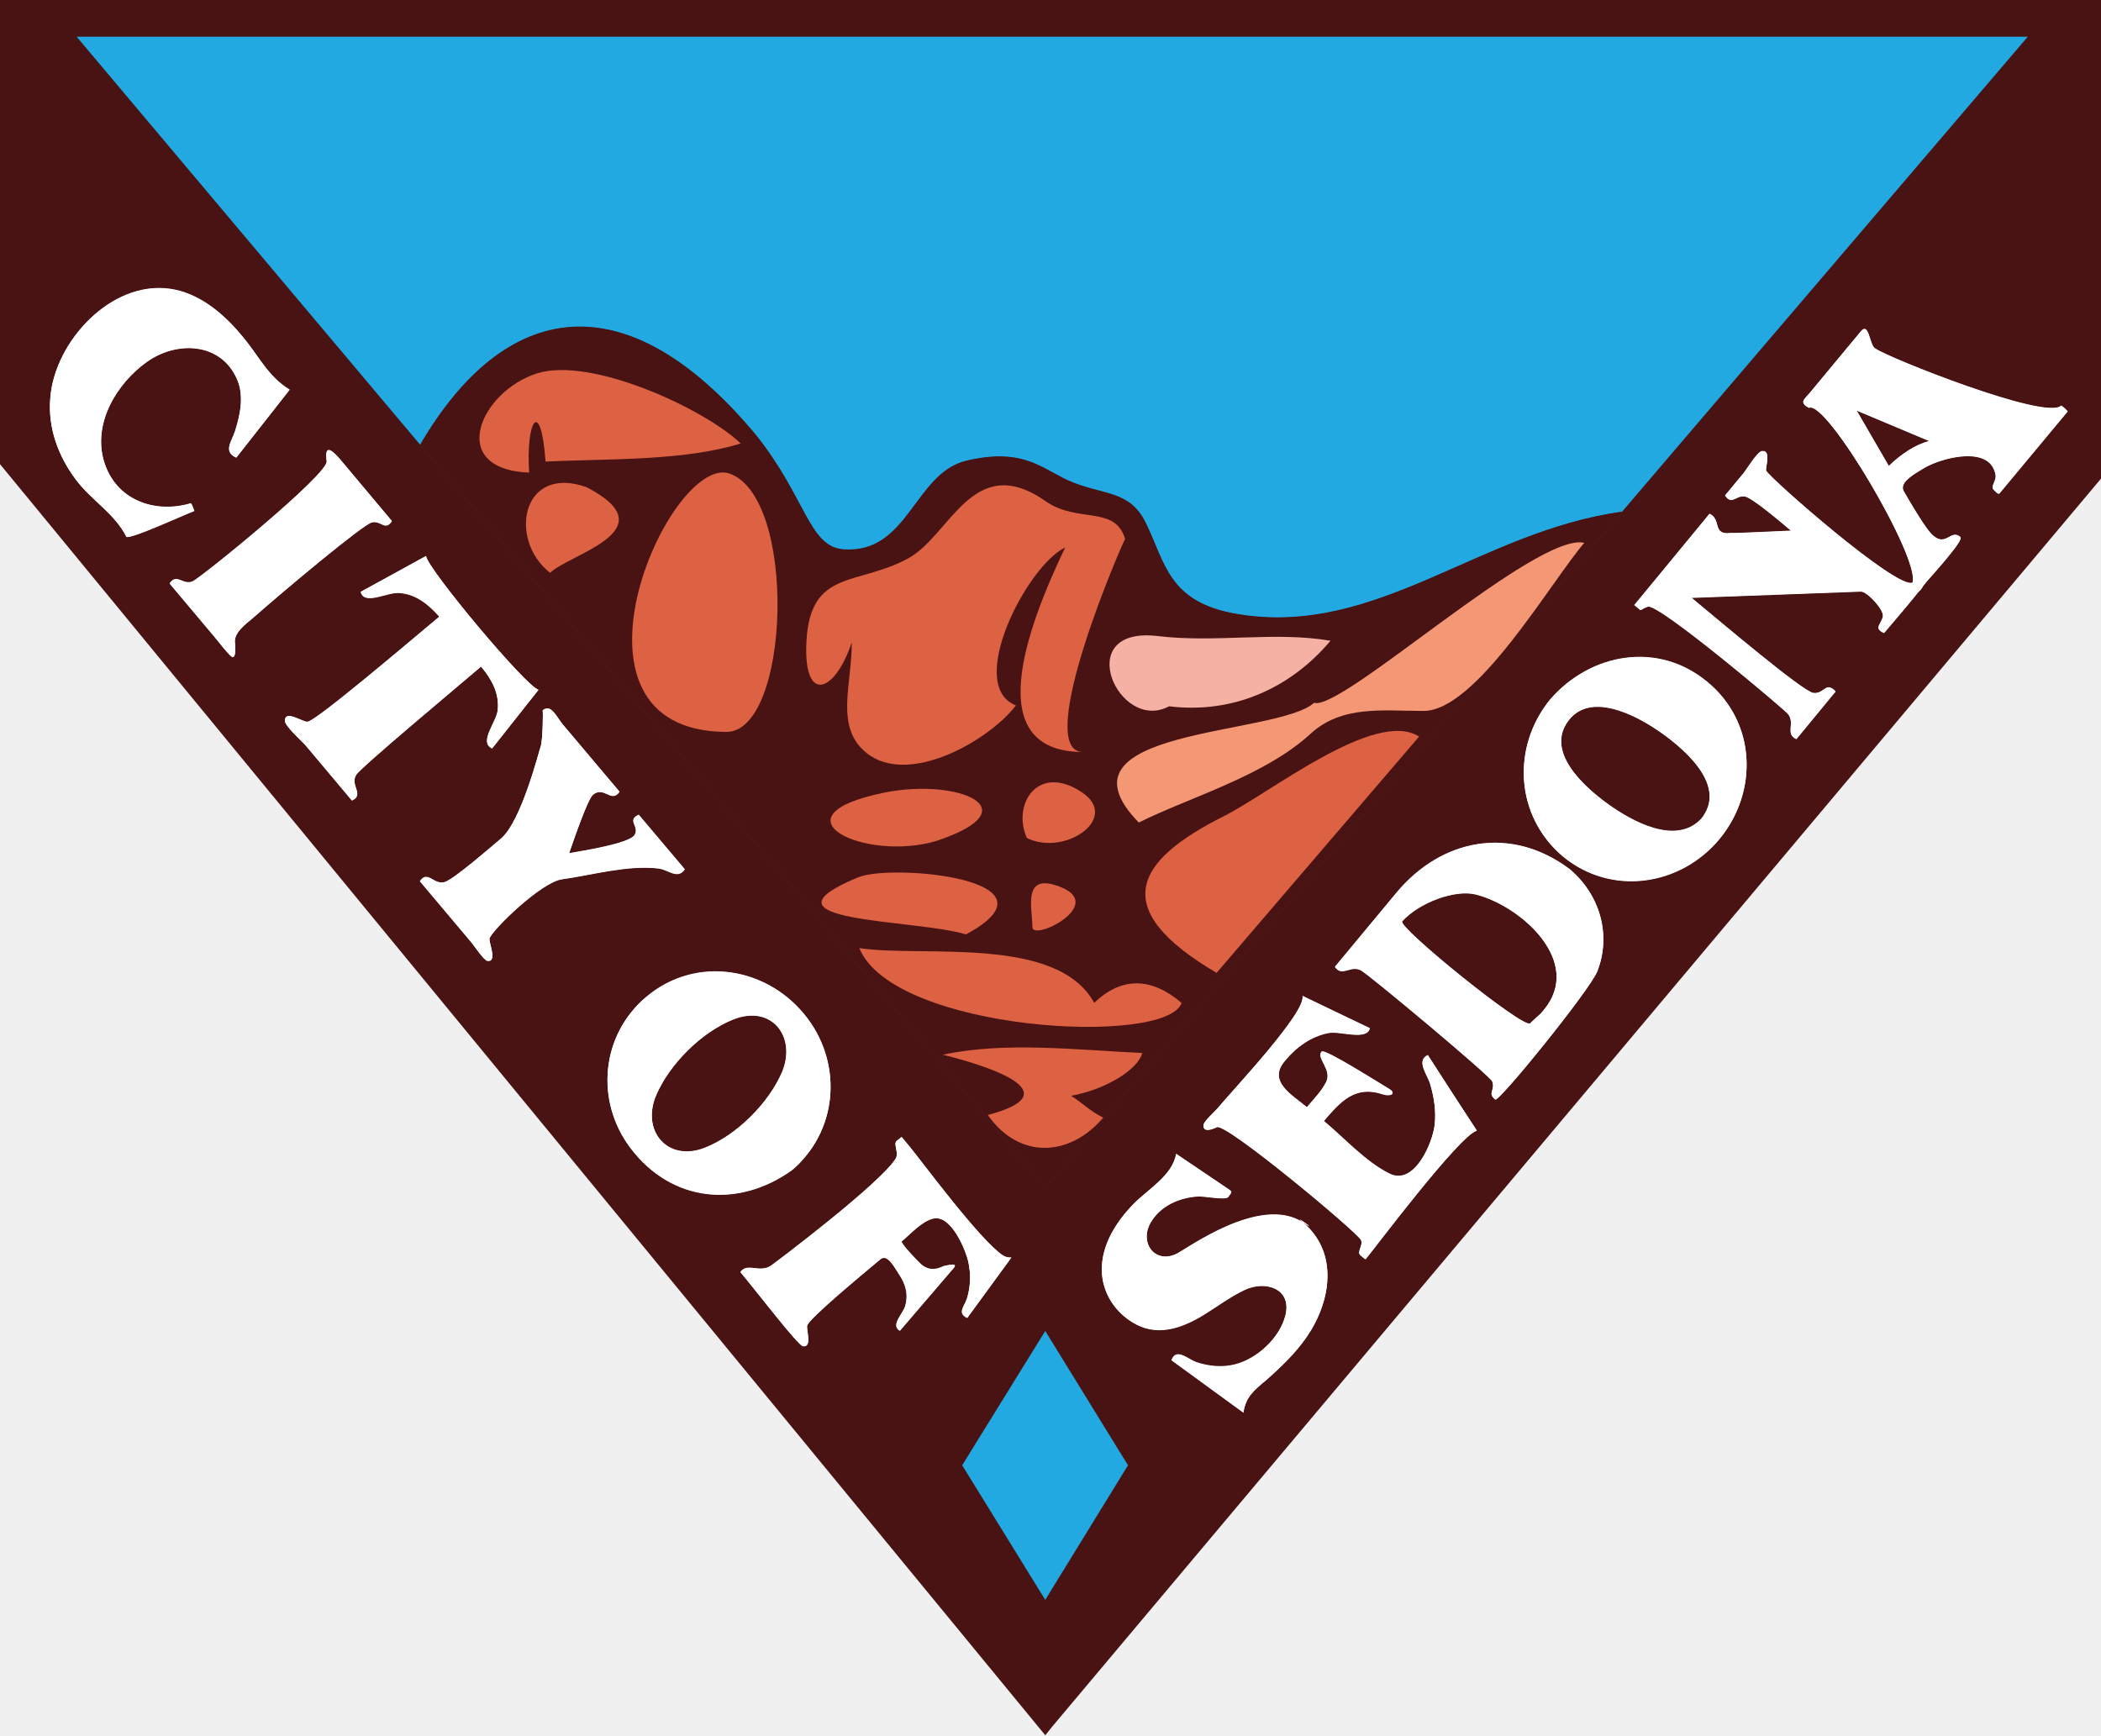
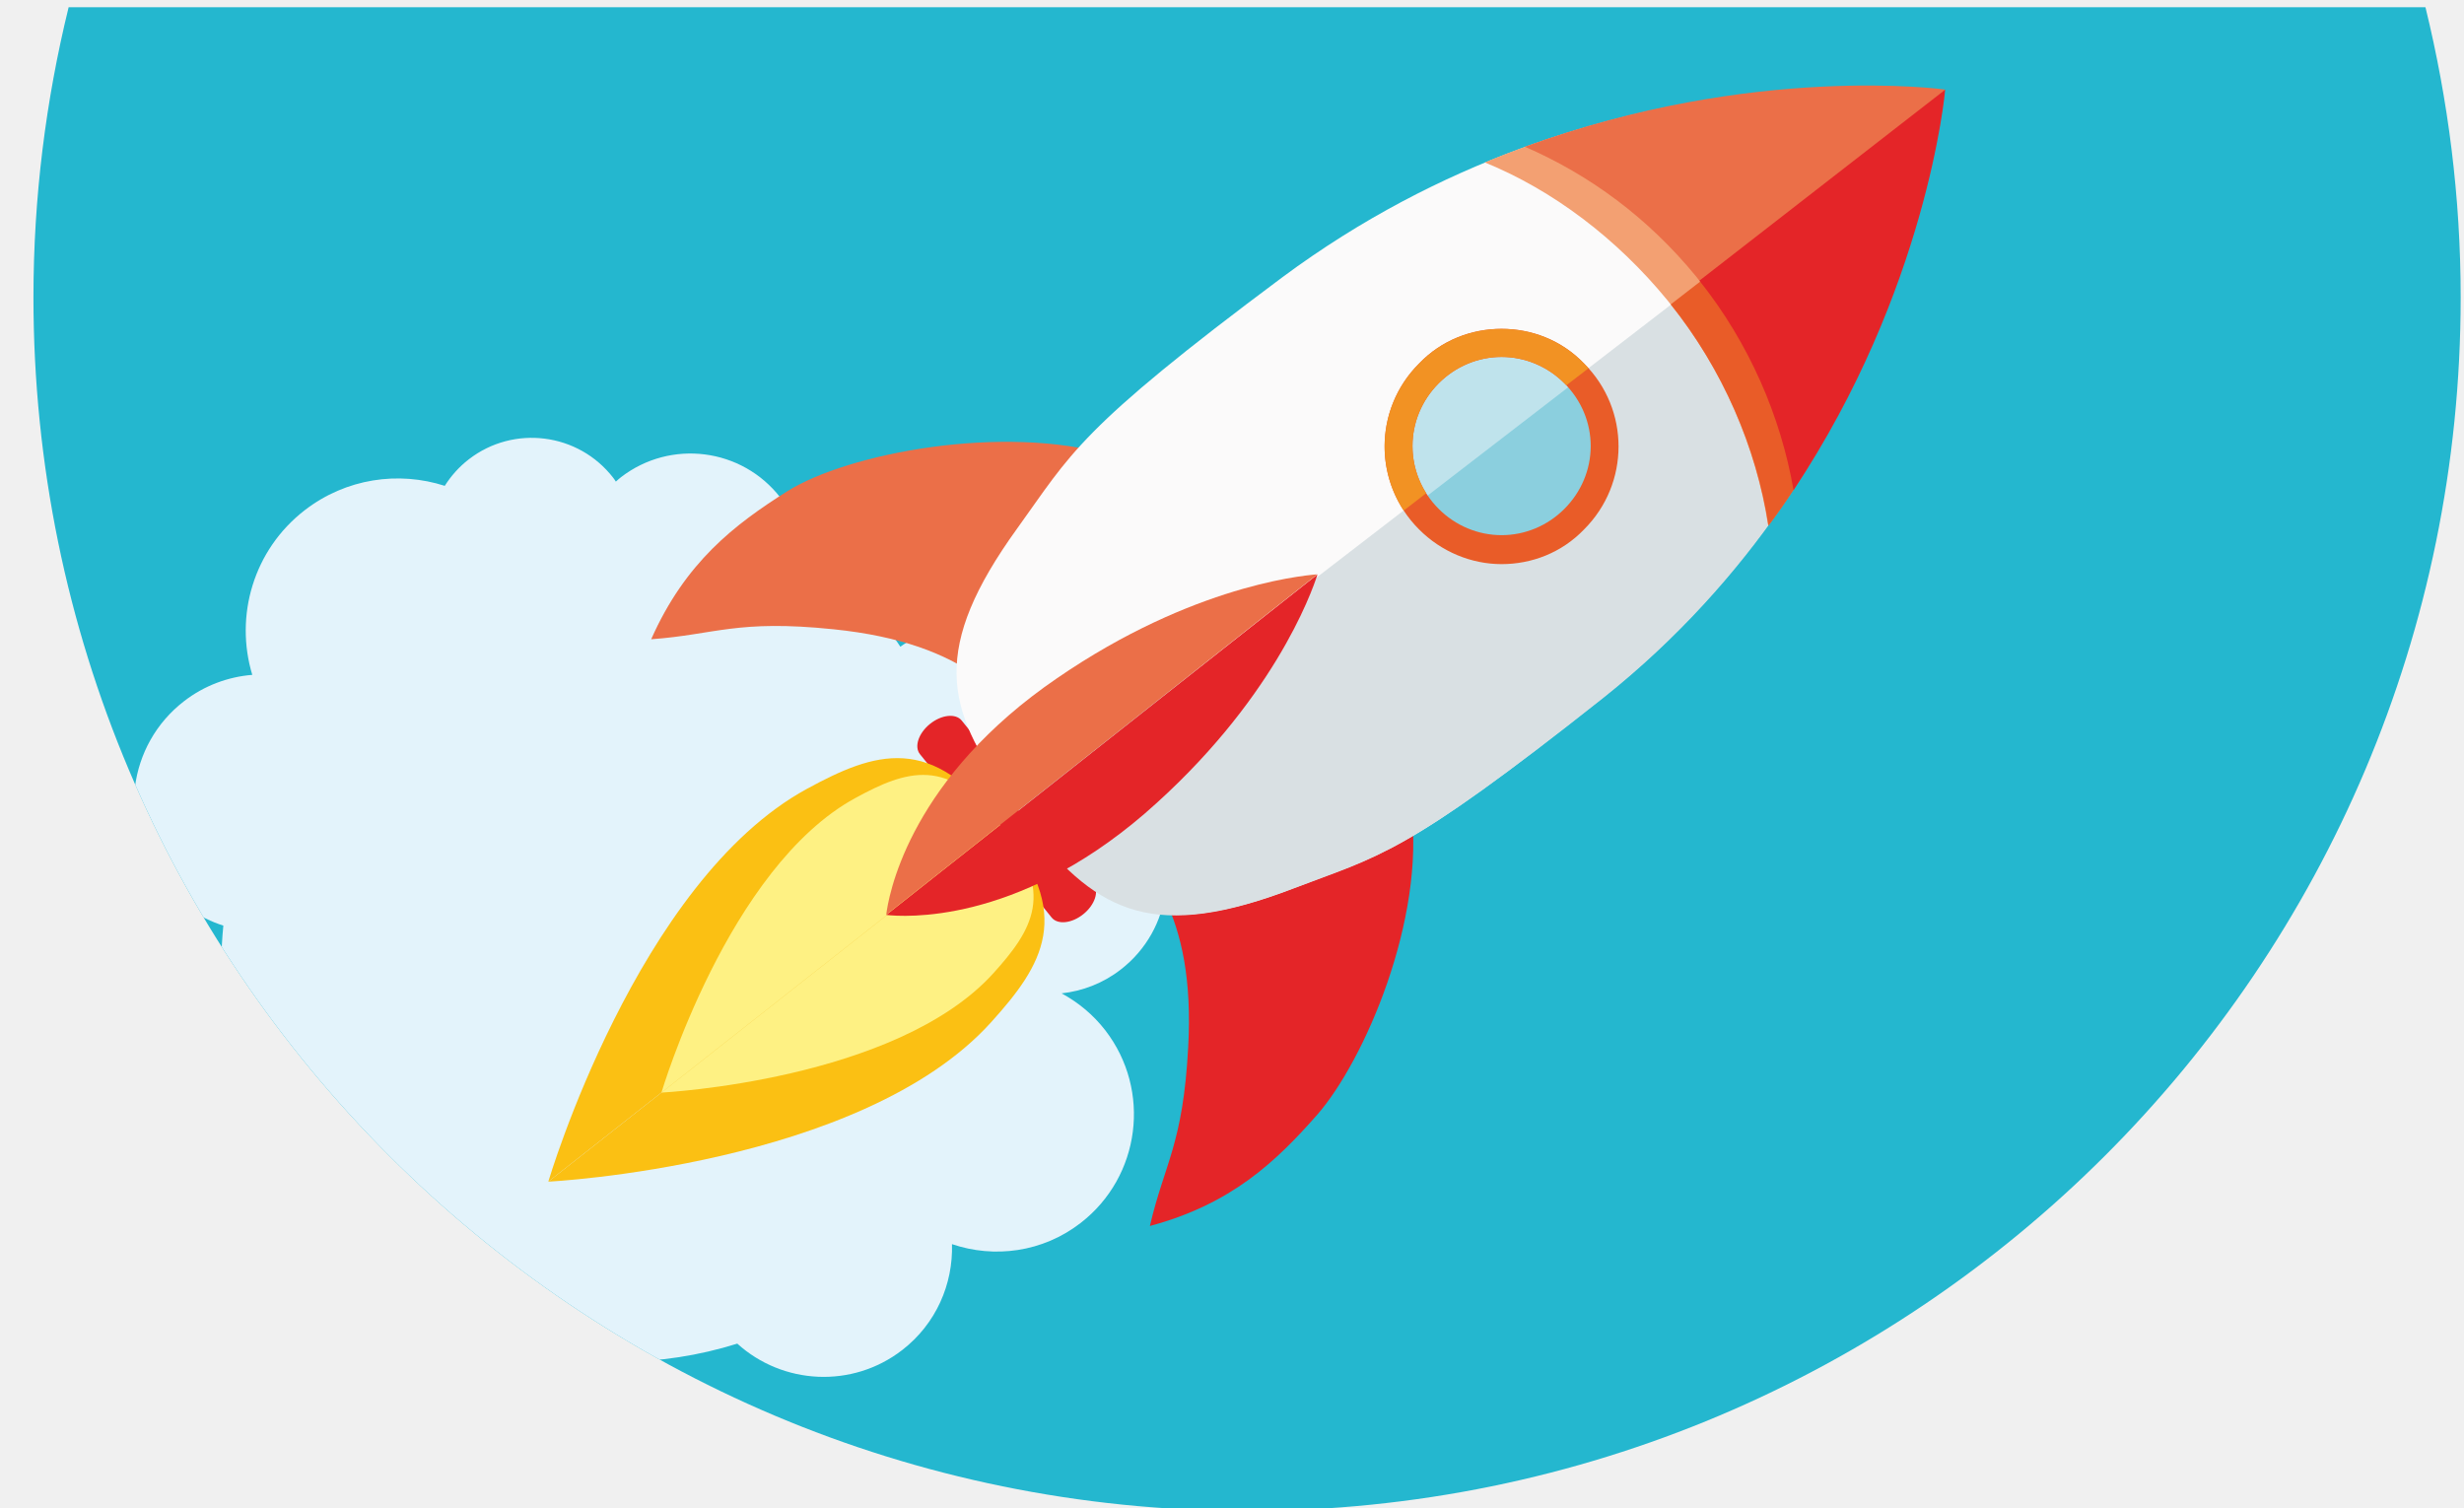
- <svg xmlns="http://www.w3.org/2000/svg" version="1.0" id="Layer_1" x="0px" y="0px" width="101.668px" height="83.984px" viewBox="42.185 0 101.668 83.984" enable-background="new 42.185 0 101.668 83.984" xml:space="preserve">
-   <g id="Layer_2">
+ <svg xmlns="http://www.w3.org/2000/svg" xmlns:xlink="http://www.w3.org/1999/xlink" version="1.1" id="Layer_1" x="0px" y="0px" width="134px" height="82px" viewBox="0 0 134 82" enable-background="new 0 0 134 82" xml:space="preserve">
+   <g>
+     <path fill="#24B7CF" d="M3.732,0.395C2.493,5.453,1.819,10.731,1.819,16.168c0,36.452,29.55,66.001,65.997,66.001   c36.457,0,66.003-29.55,66.003-66.001c0-5.437-0.676-10.714-1.915-15.774H3.732z" />
    <g>
-       <g id="Layer_2_1_">
+       <g>
        <g>
          <g>
-             <polygon fill="#23A9E1" points="42.185,0 92.766,59.054 143.853,0      " />
-           </g>
-           <path fill="#491213" d="M93.104,0H42.185v22.463l50.582,61.521l0.338-0.424l50.748-60.394V0H93.104z M93.104,57.05l-0.338,0.41 L45.893,1.776h47.211h47.207L93.104,57.05z" />
-           <path fill="#491213" d="M92.766,57.46l0.338-0.41l27.576-32.287c-6.912,0.949-11.863,6.076-18.604,4.955 c-3.396-0.563-3.498-2.514-4.469-4.455c-0.746-1.493-1.938-1.303-3.486-1.91c-1.443-0.564-2.277-1.738-5.162-1.061 c-2.528,0.592-2.809,4.518-5.953,4.293c-1.688-0.121-1.811-2.498-4.244-5.539c-6.301-7.571-12.157-6.523-16.245,0.475 L92.766,57.46z" />
-           <g>
-             <g>
-               <path fill="#FFFFFF" d="M65.464,32.248c0.513,0.618,0.892,1.284,0.806,2.116c-0.06,0.579-0.937,1.55-0.271,1.847 c0.748-0.944,1.496-1.89,2.242-2.834c-0.602-0.151-5.365-5.849-5.441-6.473c-1.053,0.578-2.106,1.156-3.159,1.734 c0.164,0.66,1.295,0.005,1.854,0.046c0.828,0.06,1.424,0.56,1.953,1.151c-1.729,1.449-5.932,5.018-6.375,5.09 c-0.227,0.037-1.089-0.601-1.102-0.055c-0.007,0.262,0.853,1.014,1.015,1.209c0.743,0.885,1.485,1.771,2.229,2.652 c0.619-0.281-0.108-0.73,0.205-1.242C59.655,37.115,64.324,33.224,65.464,32.248L65.464,32.248z" />
-             </g>
-             <g>
-               <path fill="#FFFFFF" d="M60.192,25.269c0.442-0.095,0.623,0.434,0.957-0.056c-0.814-0.974-1.633-1.945-2.447-2.918 c-0.372-0.441-0.841-0.916-0.707,0.019c0.089,0.63-6.113,5.664-6.493,5.819c-0.479,0.197-0.758-0.416-1.108,0.098 c0.73,0.869,1.461,1.738,2.192,2.607c0.246,0.293,0.478,0.612,0.747,0.883c0.339,0.339,0.208-0.672,0.225-0.586 c-0.092-0.512,0.526-0.947,0.854-1.228C55.956,28.547,59.809,25.319,60.192,25.269z" />
-             </g>
-             <g>
-               <path fill="#FFFFFF" d="M51.42,24.352c-1.768,0.523-3.649-0.164-4.207-2.042c-0.543-1.835,0.614-3.757,2.071-4.802 c1.438-1.031,3.589-0.969,4.373,0.838c0.346,0.8,0.157,1.707-0.095,2.503c-0.16,0.506-0.598,1,0.057,1.288 c0.859-1.096,1.721-2.189,2.581-3.285c-1.056-0.633-1.519-1.684-2.301-2.596c-0.882-1.07-2.063-2.078-3.481-2.283 c-2.87-0.406-5.574,2.556-5.795,5.244c-0.137,1.457,0.374,2.849,1.246,4.002c0.75,0.994,1.867,1.623,2.436,2.754 c0.262,0.095,2.704-1.033,3.285-1.256C51.538,24.606,51.501,24.442,51.42,24.352C50.659,24.577,51.42,24.352,51.42,24.352z" />
-             </g>
-             <g>
-               <path fill="#FFFFFF" d="M90.721,60.759c-1.15-0.768-4.025-4.689-4.574-5.34c-0.107-0.131-0.22-0.262-0.328-0.393 c-0.012-0.016-0.283,0.225-0.246,0.189c-0.174,0.146,0.135,0.574-0.053,0.865c-0.793,1.238-5.759,4.98-6.017,5.162 c-0.555,0.385-1.164-0.158-1.487,0.314c0.719,0.855,2.778,3.543,3.02,3.582c0.479,0.078,0.146-0.814,0.211-1 c0.123-0.369,2.633-2.445,3.549-3.211c0.336-0.281,0.688,0.426,0.888,0.723c0.327,0.484,0.475,1,0.299,1.568 c-0.117,0.371-0.717,0.92-0.25,1.174c0.619-0.723,2.36-2.754,2.612-3.049c0.253-0.293-0.565-0.037-0.469-0.086 c-0.371,0.189-0.719,0.234-1.063-0.029c-0.097-0.068-1.088-1.082-0.99-1.166c0.432-0.359,0.959-0.963,1.518-1.1 c0.863-0.213,1.582,1.516,1.709,2.129c0.121,0.578,0.104,1.186-0.075,1.75c-0.123,0.387-0.486,0.697,0.018,0.93 c0.713-0.973,1.424-1.943,2.133-2.92C90.975,60.863,90.841,60.832,90.721,60.759C90.593,60.675,90.86,60.83,90.721,60.759z" />
-             </g>
-             <g>
-               <path fill="#FFFFFF" d="M80.496,56.628c2.205-1.855,2.482-5.053,0.771-7.338c-1.867-2.49-5.371-3.097-7.806-1.052 c-2.203,1.853-2.487,5.046-0.758,7.324C74.694,58.183,77.903,58.48,80.496,56.628C81.653,55.654,80.397,56.699,80.496,56.628z M80.031,51.876c-0.646,1.51-2.201,3.062-3.732,3.666c-1.817,0.715-3.1-0.826-2.358-2.553 c0.649-1.516,2.203-3.057,3.735-3.666C79.528,48.59,80.742,50.169,80.031,51.876C79.651,52.765,80.102,51.707,80.031,51.876z" />
-             </g>
-             <g>
-               <path fill="#FFFFFF" d="M74.052,42.021c0.476,0.062,0.927,0.551,1.269,0.043c-0.74-0.879-1.482-1.759-2.228-2.638 c-0.596,0.269,0.048,0.55-0.194,0.972c-0.244,0.426-2.56,0.78-3.176,0.89c0.225-0.644,0.896-2.615,1.157-2.835 c0.543-0.444,0.884,0.433,1.283-0.141c-0.916-1.084-1.83-2.17-2.744-3.253c-0.311-0.366-0.559-1.028-0.979-0.68 c0.039-0.031,0.006,1.473-0.088,1.731c-0.086,0.235-0.937,3.64-1.927,4.472c-0.493,0.414-2.237,1.934-2.702,2.096 c-0.541,0.188-0.824-0.598-1.22-0.037c0.83,0.986,1.66,1.971,2.49,2.957c0.125,0.148,0.603,0.863,0.768,0.893 c0.521,0.096,0.06-0.893,0.113-1.086c0.15-0.43,2.5-2.719,3.496-2.857C70.832,42.34,72.571,41.842,74.052,42.021 C74.391,42.063,73.701,41.978,74.052,42.021z" />
-             </g>
-           </g>
-           <g>
-             <g>
-               <path fill="#FFFFFF" d="M111.391,52.449c0.19,0.648,0.299,1.332,0.215,2.01c-0.107,0.873-0.979,2.924-2.174,2.34 c-1.168-0.574-2.193-1.729-3.188-2.553c0.803-0.936,1.508-1.748,2.854-1.295c0.37,0.123,0.688-0.035,0.299-0.262 c-0.404-0.234-3.113-1.965-3.261-1.799c-0.271,0.311,0.527,0.867,0.222,1.473c-0.229,0.447-0.609,0.834-0.933,1.219 c-0.721-0.607-1.924-1.252-1.057-2.256c0.541-0.66,1.25-1.172,2.098-1.342c0.564-0.113,1.841,0.389,2.007-0.225 c-1.089-0.521-2.173-1.045-3.259-1.564c0.177,0.798-3.35,4.523-4.131,5.462c-0.112,0.139-0.658,0.609-0.664,0.799 c-0.01,0.428,0.621,0.096,0.656,0.084c0.486-0.182,6.816,5.107,6.973,5.471c0.101,0.281-0.221,0.574-0.028,0.73 c-0.011-0.01,0.229,0.217,0.254,0.186c0.391-0.469,4.521-5.977,5.373-6.217c-0.793-1.215-1.588-2.432-2.367-3.652 C110.69,51.316,111.259,52.007,111.391,52.449z" />
-             </g>
-             <g>
-               <path fill="#FFFFFF" d="M105.229,59.152c-2.076-1.34-5.597,1.279-6.125,1.531c-1.039,0.49-1.789-0.543-1.25-1.502 c0.469-0.83,1.393-1.234,2.311-1.289c0.275-0.018,1.351,0.197,1.459,0.025c0.129-0.203,0.228-0.223,0.041-0.348 c-0.854-0.578-1.711-1.154-2.565-1.732c-0.177,1.057-1.386,1.729-2.076,2.439c-0.822,0.855-1.521,1.932-1.521,3.156 c0,1.135,0.679,2.143,1.677,2.66c1.137,0.592,2.317,0.117,3.323-0.51c0.627-0.393,1.254-0.857,1.924-1.172 c0.996-0.467,2.306-0.062,1.953,1.27c-0.28,1.074-1.352,2.062-2.403,2.34c-0.617,0.164-1.271,0.109-1.873-0.09 c-0.433-0.141-0.992-0.734-1.229-0.111c1.16,0.848,2.32,1.691,3.48,2.537c0.104-0.76,0.522-1.09,1.086-1.562 c0.735-0.646,1.438-1.318,1.994-2.129C106.593,62.972,106.973,60.603,105.229,59.152z" />
-             </g>
-             <g>
-               <path fill="#FFFFFF" d="M105.229,59.152C106.155,59.75,104.639,58.658,105.229,59.152L105.229,59.152z" />
-             </g>
-             <g>
-               <path fill="#FFFFFF" d="M134.462,21.838C134.455,21.842,134.455,21.842,134.462,21.838L134.462,21.838z" />
-             </g>
-             <g>
-               <path fill="#FFFFFF" d="M141.919,19.629c-0.729,0.729-8.42-2.342-8.981-2.765c-0.289-0.116-0.299-1.321-0.705-0.833 c-0.402,0.488-0.81,0.977-1.215,1.463c-0.418,0.506-0.838,1.01-1.256,1.514c-0.261,0.313-0.537,0.457-0.039,0.72 c0.838-0.419,5.418,7.346,5.008,8.461c-0.726,0.376-6.914-5.058-7.08-5.415c-0.053-0.146,0.272-1.021-0.211-0.945 c-0.229,0.036-0.744,0.896-0.89,1.072c-0.297,0.357-0.592,0.715-0.889,1.072c0.332,0.484,0.516-0.021,0.959,0.042 c0.383,0.077,1.844,1.331,2.24,1.663c-0.726,0.027-2.687,0.132-2.935,0.113c-0.903,0.112-0.422-0.662-1.016-0.931 c-0.76,0.922-1.52,1.843-2.277,2.765c-0.44,0.535-0.885,1.071-1.325,1.606c-0.054,0.065-0.047,0.032,0.051,0.112 c0.33,0.272,0.104,0.168,0.567,0.006c0.507-0.178,6.56,4.931,6.775,5.189c0.377,0.45-0.154,0.976,0.412,1.221 c0.6-0.728,1.197-1.457,1.797-2.184c0.092-0.109,0.141-0.1,0.021-0.197c-0.429-0.354-0.478,0.211-1.002,0.153 c-0.533-0.089-4.396-3.368-5.896-4.61c1.82-0.067,7.291-0.271,8.197-0.304c0.301-0.011,1.141,0.896,1.067,1.216 c-0.079,0.379-0.463,0.559,0.056,0.795c0.479-0.576,0.983-1.149,1.455-1.734l0,0l0.229-0.282 c0.076-0.052,0.146-0.146,0.209-0.265l0.168-0.211c0.426-0.485,1.801-2.006,1.635-2.15c-0.461-0.4-0.684,0.466-1.297-0.054 c-0.348-0.249-1.223-1.788-1.442-2.162c-0.265-0.449,0.606-0.897,0.963-1.119c0.776-0.481,3.248-1.183,3.481,0.349 c0.041,0.258-0.271,0.549-0.084,0.703c0.045,0.037,0.205,0.242,0.271,0.163c0.164-0.196,2.36-2.843,3.301-3.969 C142.147,19.815,142.037,19.674,141.919,19.629z M134.546,21.784C134.623,21.735,134.699,21.687,134.546,21.784 c-0.051,0.032-0.073,0.048-0.084,0.054c0.015-0.008,0.047-0.029,0.082-0.051c-0.346,0.219-0.668,0.473-0.959,0.76 c-0.521-0.896-1.043-1.795-1.563-2.692c1.178,0.491,2.354,0.985,3.524,1.481C135.192,21.434,134.856,21.588,134.546,21.784z" />
-             </g>
-             <g>
-               <path fill="#FFFFFF" d="M124.8,32.996c-2.375-1.979-5.629-1.404-7.586,0.831c-1.901,2.312-1.711,5.664,0.605,7.615 c2.34,1.926,5.67,1.438,7.572-0.847C127.291,38.293,127.16,34.928,124.8,32.996z M124.52,39.609 c-0.019,0.02-0.023,0.025-0.025,0.025c-1.231,1.293-3.356,0.098-4.506-0.73c-1.146-0.828-3.109-2.568-1.855-4.104 c1.058-1.287,3.125-0.231,4.191,0.481c1.199,0.804,3.412,2.597,2.275,4.216C124.673,39.408,124.727,39.353,124.52,39.609z" />
-             </g>
-             <g>
-               <path fill="#FFFFFF" d="M124.8,32.996C125.973,33.955,124.548,32.784,124.8,32.996L124.8,32.996z" />
-             </g>
-             <g>
-               <path fill="#FFFFFF" d="M124.492,39.637c0.01-0.01,0.018-0.02,0.025-0.026c0.028-0.037,0.057-0.073,0.08-0.11 C124.548,39.562,124.489,39.637,124.492,39.637z" />
-             </g>
-             <g>
-               <path fill="#FFFFFF" d="M118.208,42.119c0.111,0.094,0.273,0.225-0.062-0.057c-2.836-2.127-6.193-1.504-8.402,1.156 c-0.988,1.188-1.977,2.379-2.961,3.566c0.352,0.512,0.764-0.117,1.273,0.176c0.436,0.25,6.243,5.101,6.338,5.365 c0.164,0.459-0.254,0.549,0.145,0.875c0.172,0.145,4.537-5.244,4.937-6.189C120.164,45.258,119.614,43.334,118.208,42.119z M116.891,48.873c-0.24,0.297-0.043,0.055-0.664,0.65c-0.308,0.293-6.438-4.675-6.191-4.943 c0.834-0.918,2.566-1.557,3.576-1.299C115.8,43.842,118.824,46.543,116.891,48.873z" />
-             </g>
+             <defs>
+               <path id="SVGID_1_" d="M3.733,0.395c-1.24,5.058-1.914,10.337-1.914,15.774c0,36.452,29.55,66.001,65.997,66.001        c36.457,0,66.003-29.55,66.003-66.001c0-5.437-0.676-10.714-1.915-15.774H3.733z" />
+             </defs>
+             <clipPath id="SVGID_2_">
+               <use xlink:href="#SVGID_1_" overflow="visible" />
+             </clipPath>
+             <path clip-path="url(#SVGID_2_)" fill="#E3F3FB" d="M16.54,65.671c-3.51-4.542-4.924-10.04-4.394-15.334       c-1.303-0.416-2.499-1.217-3.4-2.38c-2.365-3.06-1.802-7.455,1.258-9.821c1.115-0.863,2.409-1.33,3.716-1.436       c-0.968-3.193,0.055-6.791,2.852-8.954c2.248-1.737,5.103-2.134,7.615-1.325c0.342-0.539,0.775-1.031,1.307-1.441       c2.445-1.892,5.967-1.441,7.856,1.006c0.053,0.066,0.096,0.134,0.142,0.204c0.093-0.08,0.178-0.162,0.276-0.237       c2.705-2.086,6.586-1.59,8.674,1.111c1.191,1.542,1.539,3.462,1.12,5.223c1.902-0.051,3.804,0.769,5.06,2.392       c0.123,0.16,0.234,0.324,0.34,0.489c2.133-1.512,5.092-1.09,6.707,1.002c1.171,1.517,1.311,3.502,0.528,5.123       c2.188-0.281,4.462,0.568,5.906,2.434c2.166,2.803,1.652,6.833-1.155,9c-0.966,0.75-2.084,1.17-3.216,1.294       c0.894,0.484,1.71,1.148,2.376,2.008c2.521,3.268,1.921,7.955-1.342,10.48c-2.063,1.597-4.698,1.931-6.994,1.15       c0.064,2.167-0.861,4.332-2.708,5.76c-2.723,2.104-6.502,1.883-8.968-0.35C31.717,75.698,22.227,73.028,16.54,65.671z" />
          </g>
        </g>
      </g>
-       <path fill="#491213" d="M92.765,57.477l0.339-0.409L120.68,24.78c-6.913,0.949-11.864,6.077-18.604,4.956 c-3.396-0.564-3.498-2.514-4.47-4.456c-0.746-1.493-1.937-1.303-3.486-1.91c-1.442-0.565-2.277-1.738-5.162-1.061 c-2.528,0.593-2.808,4.518-5.952,4.293c-1.689-0.121-1.812-2.497-4.244-5.539c-6.302-7.571-12.158-6.523-16.247,0.475 L92.765,57.477z" />
+     </g>
+     <g>
+       <path fill="#EB6F48" d="M60.459,24.759c-5.9-1.73-14.36-0.115-17.654,1.963c-2.869,1.813-5.531,3.849-7.392,8.042    c3.5-0.254,4.652-1.086,9.923-0.542c3.665,0.378,6.048,1.319,7.83,2.56C54.258,32.488,59.141,27.007,60.459,24.759z" />
+       <path fill="#E42528" d="M76.743,43.912c0.785,6.095-2.55,13.784-5.111,16.711c-2.241,2.551-4.672,4.864-9.098,6.048    c0.798-3.419,1.802-4.428,2.084-9.724c0.201-3.68-0.356-6.18-1.301-8.136C72.246,46.779,74.105,45.305,76.743,43.912z" />
+       <path fill="#E42528" d="M50.574,39.37c-0.625,0.505-0.868,1.242-0.543,1.644l7.161,8.884c0.327,0.403,1.099,0.321,1.726-0.186l0,0    c0.625-0.504,0.869-1.24,0.543-1.648l-7.163-8.882C51.97,38.782,51.201,38.865,50.574,39.37L50.574,39.37z" />
+       <path fill="#FBFAFA" d="M69.751,15.069c17.196-12.751,35.915-10.11,35.915-10.11c-0.01,0.282-1.829,19.637-18.413,32.909    c-10.896,8.674-12.159,8.608-16.84,10.41c-7.453,2.873-10.538,1.401-14.229-3.21c-0.239-0.302-0.471-0.596-0.691-0.885    l0.041-0.035c-0.218-0.278-0.442-0.57-0.666-0.874c-3.517-4.743-4.227-8.059,0.452-14.538    C58.253,24.674,58.586,23.389,69.751,15.069z" />
+       <path fill="#D9E0E3" d="M55.298,43.959l50.38-38.792c-0.113,1.231-2.309,19.913-18.496,32.795    c-10.916,8.642-12.189,8.576-16.866,10.367C62.848,51.182,59.77,49.7,56.093,45.08c-0.242-0.301-0.47-0.597-0.689-0.888    l0.039-0.033C55.399,44.093,55.349,44.024,55.298,43.959z" />
+       <path fill="#F3A072" d="M90.686,16.337c-2.735-3.34-6.204-5.981-9.939-7.505c12.73-5.294,24.91-3.836,24.91-3.836    c-0.014,0.213-2.031,13.497-9.508,23.547C95.494,24.269,93.623,19.926,90.686,16.337z" />
+       <path fill="#EB6F48" d="M92.235,15.029c-2.613-3.184-5.771-5.512-9.308-7.049c12.462-4.556,22.837-3.112,22.837-3.112    c-0.005,0.207-1.036,10.857-8.25,21.732C96.794,22.496,95.066,18.479,92.235,15.029z" />
+       <circle fill="#8BCFDE" cx="81.657" cy="24.153" r="5.309" />
+       <path fill="#E95C28" d="M105.717,5.062c-0.01,0.213-2.044,13.5-9.541,23.536c-0.643-4.21-2.464-8.482-5.317-12.045L105.717,5.062z    " />
+       <path fill="#E42528" d="M105.782,4.881c-0.008,0.208-1.011,10.909-8.244,21.772c-0.695-4.012-2.41-7.99-5.119-11.391    L105.782,4.881z" />
+       <path fill="#BFE3EC" d="M77.227,27.267c-0.554-0.84-0.877-1.844-0.877-2.926c0-2.931,2.376-5.31,5.308-5.31    c1.574,0,2.986,0.687,3.958,1.774L77.227,27.267z" />
+       <path fill="#E95C28" d="M81.659,19.411c1.272,0,2.499,0.513,3.415,1.431c0.921,0.918,1.434,2.139,1.434,3.417    c0,1.272-0.513,2.499-1.434,3.417c-0.916,0.918-2.139,1.427-3.415,1.427c-1.271,0-2.499-0.51-3.416-1.427    c-0.918-0.917-1.428-2.143-1.428-3.417c0-1.275,0.51-2.5,1.428-3.417C79.16,19.922,80.386,19.411,81.659,19.411 M81.659,17.881    c-1.63,0-3.265,0.612-4.485,1.887c-2.499,2.499-2.499,6.527,0,9.023c1.221,1.226,2.855,1.887,4.485,1.887    c1.631,0,3.263-0.611,4.488-1.887c2.499-2.498,2.499-6.527,0-9.023C84.922,18.493,83.29,17.881,81.659,17.881L81.659,17.881z" />
+       <path fill="#F29223" d="M85.185,20.951c-0.039-0.038-0.074-0.078-0.11-0.11c-0.916-0.919-2.139-1.431-3.415-1.431    c-1.271,0-2.499,0.513-3.416,1.431c-0.918,0.918-1.428,2.14-1.428,3.418c0,0.911,0.259,1.795,0.744,2.562l-1.222,0.946    c-1.622-2.475-1.346-5.818,0.836-7.995c1.221-1.274,2.855-1.886,4.485-1.886c1.631,0,3.263,0.612,4.488,1.886    c0.083,0.081,0.163,0.168,0.243,0.254L85.185,20.951z" />
      <g>
-         <polygon fill="#23A9E1" points="88.745,70.916 92.765,64.416 96.769,70.916 92.765,77.43    " />
+         <path fill="#FBC013" d="M54.421,44.892c-3.738-5.083-6.861-3.992-10.529-1.998C34.648,47.921,29.82,64.258,29.82,64.258l0,0     L54.421,44.892L54.421,44.892z" />
+         <path fill="#FBC013" d="M54.421,44.892L54.421,44.892L29.823,64.258v0.003c0,0,17.014-0.857,24.071-8.663     C56.694,52.5,58.484,49.72,54.421,44.892z" />
      </g>
      <g>
-         <g>
-           <path fill="#FFFFFF" d="M65.464,32.265c0.513,0.618,0.891,1.284,0.806,2.116c-0.059,0.579-0.936,1.55-0.27,1.846 c0.747-0.945,1.495-1.889,2.242-2.834c-0.603-0.151-5.365-5.848-5.442-6.472c-1.053,0.578-2.106,1.156-3.159,1.734 c0.164,0.661,1.294,0.005,1.854,0.046c0.828,0.06,1.425,0.56,1.953,1.152c-1.729,1.449-5.932,5.017-6.374,5.09 c-0.227,0.036-1.089-0.601-1.102-0.056c-0.006,0.262,0.853,1.014,1.015,1.21c0.743,0.884,1.485,1.769,2.229,2.653 c0.619-0.282-0.11-0.732,0.205-1.243C59.654,37.133,64.323,33.24,65.464,32.265L65.464,32.265z" />
-         </g>
-         <g>
-           <path fill="#FFFFFF" d="M60.191,25.285c0.443-0.095,0.624,0.434,0.958-0.056c-0.815-0.973-1.633-1.945-2.448-2.917 c-0.371-0.442-0.841-0.916-0.706,0.018c0.089,0.63-6.113,5.664-6.493,5.82c-0.479,0.197-0.758-0.417-1.109,0.097 c0.731,0.869,1.461,1.739,2.193,2.608c0.246,0.292,0.477,0.612,0.747,0.882c0.339,0.339,0.208-0.672,0.224-0.585 c-0.091-0.513,0.527-0.948,0.855-1.228C55.956,28.563,59.809,25.336,60.191,25.285z" />
-         </g>
-         <g>
-           <path fill="#FFFFFF" d="M51.42,24.368c-1.768,0.523-3.65-0.164-4.207-2.042c-0.543-1.835,0.614-3.757,2.071-4.801 c1.438-1.032,3.589-0.97,4.373,0.838c0.346,0.799,0.157,1.706-0.095,2.502c-0.16,0.506-0.597,1,0.057,1.289 c0.859-1.096,1.721-2.19,2.581-3.286c-1.056-0.633-1.519-1.683-2.301-2.595c-0.882-1.071-2.063-2.079-3.481-2.284 c-2.87-0.406-5.574,2.556-5.795,5.245c-0.137,1.457,0.374,2.848,1.246,4.001c0.75,0.994,1.867,1.623,2.435,2.754 c0.262,0.095,2.705-1.033,3.286-1.255C51.538,24.623,51.501,24.459,51.42,24.368C50.659,24.594,51.42,24.368,51.42,24.368z" />
-         </g>
-         <g>
-           <path fill="#FFFFFF" d="M90.72,60.777c-1.15-0.768-4.025-4.689-4.573-5.341c-0.107-0.13-0.219-0.261-0.329-0.392 c-0.011-0.015-0.283,0.225-0.246,0.19c-0.173,0.146,0.135,0.573-0.052,0.864c-0.793,1.24-5.758,4.982-6.016,5.163 c-0.556,0.384-1.164-0.159-1.489,0.315c0.719,0.854,2.78,3.543,3.02,3.582c0.479,0.078,0.147-0.814,0.211-1 c0.123-0.369,2.633-2.445,3.549-3.211c0.336-0.281,0.688,0.426,0.888,0.723c0.327,0.484,0.475,1,0.298,1.568 c-0.116,0.37-0.717,0.92-0.25,1.174c0.619-0.723,2.361-2.754,2.613-3.049c0.252-0.293-0.566-0.037-0.469-0.087 c-0.37,0.19-0.719,0.235-1.063-0.028c-0.096-0.07-1.089-1.082-0.99-1.166c0.432-0.36,0.959-0.963,1.518-1.1 c0.862-0.213,1.582,1.516,1.709,2.129c0.121,0.578,0.104,1.186-0.076,1.75c-0.124,0.387-0.487,0.696,0.018,0.93 c0.713-0.974,1.423-1.945,2.132-2.92C90.974,60.88,90.842,60.848,90.72,60.777C90.593,60.692,90.859,60.847,90.72,60.777z" />
-         </g>
-         <g>
-           <path fill="#FFFFFF" d="M80.496,56.646c2.205-1.855,2.481-5.053,0.769-7.339c-1.867-2.489-5.371-3.096-7.804-1.052 c-2.204,1.854-2.489,5.047-0.758,7.325C74.694,58.201,77.902,58.498,80.496,56.646C81.652,55.671,80.397,56.716,80.496,56.646z M80.031,51.893c-0.647,1.51-2.201,3.063-3.732,3.667c-1.818,0.715-3.1-0.827-2.36-2.553c0.65-1.516,2.203-3.057,3.737-3.666 C79.528,48.606,80.742,50.187,80.031,51.893C79.65,52.783,80.102,51.724,80.031,51.893z" />
-         </g>
-         <g>
-           <path fill="#FFFFFF" d="M74.052,42.037c0.475,0.06,0.926,0.55,1.269,0.042c-0.741-0.879-1.483-1.758-2.228-2.637 c-0.595,0.269,0.047,0.549-0.194,0.971c-0.244,0.427-2.56,0.781-3.176,0.89c0.224-0.644,0.896-2.615,1.157-2.835 c0.544-0.445,0.883,0.432,1.283-0.141c-0.915-1.084-1.829-2.169-2.743-3.253c-0.311-0.366-0.56-1.028-0.98-0.68 c0.038-0.031,0.006,1.472-0.089,1.733c-0.086,0.236-0.936,3.638-1.926,4.47c-0.493,0.414-2.237,1.934-2.702,2.097 c-0.541,0.189-0.825-0.598-1.22-0.038c0.83,0.986,1.661,1.971,2.491,2.957c0.125,0.148,0.602,0.863,0.767,0.893 c0.521,0.094,0.06-0.893,0.113-1.086c0.15-0.431,2.5-2.719,3.497-2.859C70.832,42.356,72.571,41.859,74.052,42.037 C74.391,42.079,73.7,41.994,74.052,42.037z" />
-         </g>
+         <path fill="#FEF183" d="M54.421,44.891c-2.802-3.814-5.145-2.997-7.895-1.498c-6.935,3.769-10.554,16.023-10.554,16.023l0,0     L54.421,44.891L54.421,44.891z" />
+         <path fill="#FEF183" d="M54.423,44.891L35.975,59.415l-0.001,0.002c0,0,12.761-0.643,18.054-6.496     C56.126,50.595,57.472,48.511,54.423,44.891z" />
      </g>
-       <g>
-         <path fill="#DC6243" d="M67.792,22.874c-4.043-0.167-2.352-3.954,0.395-4.808c2.611-0.813,8.089,1.717,9.843,3.398 c-2.782,0.855-6.386,0.732-9.446,0.874C68.357,19.218,67.625,20.306,67.792,22.874L67.792,22.874z" />
-       </g>
-       <g>
-         <path fill="#DC6243" d="M68.807,27.724c-2.04-1.579-1.396-5.266,1.763-4.146C74.575,25.662,69.714,26.817,68.807,27.724 C68.807,27.724,68.849,27.682,68.807,27.724z" />
-       </g>
-       <g>
-         <path fill="#DC6243" d="M77.295,35.423c-8.62-0.071-2.792-13.322,0.141-12.521C80.809,23.975,80.431,35.524,77.295,35.423 L77.295,35.423z" />
-       </g>
-       <g>
-         <path fill="#DC6243" d="M83.401,31.094c-0.84,2.501-2.36,2.968-2.191-0.07c0.193-3.503,2.479-2.662,4.93-4.004 c2.04-1.119,3.139-5.214,6.641-2.765c1.562,1.093,3.353,0.179,3.852,1.833c-0.025-0.084-4.545,10.308-2.031,10.308 c-4.961,0-2.772-5.922-0.874-9.899c-1.847,0.885-4.842,6.688-2.382,7.643c-1.281,1.686-5.194,3.945-7.234,2.298 C82.558,35.189,83.418,33.113,83.401,31.094L83.401,31.094z" />
-       </g>
-       <g>
-         <path fill="#DC6243" d="M87.505,40.697c-3.489,1.046-8.122-1.207-2.51-2.34C88.478,37.653,92.182,39.135,87.505,40.697 C87.646,40.655,87.377,40.74,87.505,40.697z" />
-       </g>
-       <g>
-         <path fill="#DC6243" d="M91.875,40.556c-0.736-1.658,0.562-3.635,2.68-2.199C96.402,39.609,93.704,41.463,91.875,40.556 L91.875,40.556z" />
-       </g>
-       <g>
-         <path fill="#DC6243" d="M88.929,45.224c-2.411-0.747-10.537-0.561-5.218-2.764C85.351,41.781,93.865,42.558,88.929,45.224 L88.929,45.224z" />
-       </g>
-       <g>
-         <path fill="#DC6243" d="M92.144,44.871c-0.007-0.96-0.512-2.679,1.354-1.946C95.733,43.804,92.144,45.576,92.144,44.871 C92.144,44.871,92.144,44.702,92.144,44.871z" />
-       </g>
-       <g>
-         <path fill="#DC6243" d="M99.363,48.538c-1.437-1.227-2.891-1.295-4.229,0c-1.795-3.293-8.318-2.19-11.366-2.651 C85.406,49.916,98.632,50.667,99.363,48.538L99.363,48.538z" />
-       </g>
-       <g>
-         <path fill="#DC6243" d="M97.46,50.962c-3.151-0.146-6.671-0.563-9.646,0.084c1.86,0.466,6.396,1.795,2.172,2.918 c1.516,2.168,3.974,2.029,5.584,0.127c-0.654-0.322-1.01-0.719-1.552-1.057C95.69,52.731,97.252,51.767,97.46,50.962 L97.46,50.962z" />
-       </g>
-       <g>
-         <path fill="#DC6243" d="M101.056,47.085c-5.288-3.112-3.95-5.427,0.354-7.586c2.254-1.131,7.323-5.208,9.446-3.85 C107.589,39.461,104.322,43.273,101.056,47.085L101.056,47.085z" />
-       </g>
-       <g>
-         <path fill="#F49774" d="M97.291,39.809c-4.479-4.601,6.688-4.178,8.486-5.796c1.312,0.437,10.769-8.283,13.071-7.741 c-1.655,1.941-5.22,8.136-7.774,8.136c-1.965,0-3.95-0.292-5.473,1.107C103.378,37.563,99.694,38.605,97.291,39.809 L97.291,39.809z" />
-       </g>
-       <g>
-         <path fill="#F4B1A4" d="M98.758,34.183c-2.453,1.319-4.772-3.907-0.537-3.398c2.813,0.338,5.662-0.237,8.348,0.226 C104.642,33.302,101.863,34.564,98.758,34.183L98.758,34.183z" />
-       </g>
-       <g>
-         <g>
-           <path fill="#FFFFFF" d="M111.39,52.466c0.191,0.648,0.299,1.332,0.215,2.009c-0.106,0.873-0.979,2.925-2.173,2.34 c-1.169-0.573-2.194-1.728-3.188-2.552c0.802-0.936,1.507-1.749,2.854-1.295c0.37,0.123,0.688-0.036,0.299-0.262 c-0.404-0.234-3.113-1.965-3.261-1.799c-0.271,0.311,0.528,0.867,0.221,1.473c-0.229,0.447-0.609,0.834-0.932,1.219 c-0.72-0.607-1.923-1.253-1.057-2.256c0.542-0.66,1.25-1.172,2.098-1.342c0.565-0.114,1.841,0.389,2.006-0.225 c-1.087-0.521-2.172-1.044-3.258-1.565c0.177,0.799-3.349,4.525-4.131,5.463c-0.113,0.138-0.658,0.609-0.664,0.798 c-0.009,0.429,0.622,0.097,0.657,0.084c0.485-0.181,6.815,5.108,6.973,5.471c0.1,0.281-0.221,0.574-0.029,0.731 c-0.011-0.01,0.229,0.217,0.253,0.185c0.392-0.468,4.522-5.976,5.374-6.217c-0.794-1.215-1.588-2.431-2.368-3.651 C110.689,51.333,111.26,52.024,111.39,52.466z" />
-         </g>
-         <g>
-           <path fill="#FFFFFF" d="M105.229,59.169c-2.077-1.34-5.596,1.279-6.125,1.531c-1.039,0.491-1.789-0.543-1.251-1.502 c0.469-0.83,1.394-1.234,2.311-1.289c0.276-0.018,1.35,0.197,1.459,0.025c0.13-0.202,0.228-0.221,0.042-0.346 c-0.856-0.578-1.712-1.155-2.567-1.733c-0.176,1.056-1.385,1.728-2.076,2.44c-0.822,0.854-1.52,1.931-1.52,3.156 c0,1.135,0.679,2.143,1.677,2.66c1.136,0.592,2.317,0.116,3.324-0.511c0.627-0.392,1.254-0.856,1.924-1.171 c0.996-0.467,2.304-0.062,1.953,1.27c-0.282,1.073-1.352,2.062-2.405,2.34c-0.616,0.164-1.27,0.109-1.872-0.09 c-0.432-0.142-0.993-0.734-1.229-0.111c1.161,0.847,2.32,1.691,3.481,2.537c0.104-0.76,0.522-1.09,1.086-1.563 c0.735-0.646,1.438-1.319,1.994-2.13C106.593,62.99,106.972,60.621,105.229,59.169z" />
-         </g>
-         <g>
-           <path fill="#FFFFFF" d="M105.229,59.169C106.154,59.767,104.638,58.675,105.229,59.169L105.229,59.169z" />
-         </g>
-         <g>
-           <path fill="#FFFFFF" d="M134.462,21.855C134.455,21.859,134.455,21.859,134.462,21.855L134.462,21.855z" />
-         </g>
-         <g>
-           <path fill="#FFFFFF" d="M141.92,19.645c-0.729,0.729-8.42-2.341-8.982-2.764c-0.29-0.116-0.3-1.321-0.705-0.833 c-0.403,0.488-0.81,0.976-1.216,1.463c-0.418,0.505-0.837,1.009-1.256,1.513c-0.26,0.314-0.537,0.458-0.038,0.72 c0.837-0.419,5.417,7.346,5.008,8.461c-0.725,0.376-6.915-5.057-7.081-5.415c-0.052-0.146,0.273-1.021-0.211-0.945 c-0.229,0.036-0.743,0.896-0.889,1.072c-0.297,0.357-0.592,0.715-0.889,1.072c0.332,0.485,0.517-0.021,0.959,0.042 c0.383,0.077,1.844,1.331,2.24,1.664c-0.725,0.027-2.685,0.131-2.934,0.113c-0.903,0.112-0.422-0.663-1.015-0.931 c-0.76,0.922-1.521,1.843-2.277,2.764c-0.441,0.536-0.885,1.072-1.326,1.607c-0.054,0.065-0.047,0.032,0.05,0.112 c0.33,0.273,0.104,0.168,0.568,0.006c0.506-0.177,6.559,4.931,6.776,5.19c0.377,0.45-0.154,0.975,0.411,1.221 c0.6-0.728,1.197-1.457,1.798-2.184c0.091-0.11,0.141-0.1,0.021-0.198c-0.427-0.353-0.476,0.212-1.002,0.154 c-0.533-0.089-4.395-3.369-5.895-4.61c1.821-0.068,7.291-0.271,8.198-0.304c0.301-0.011,1.14,0.896,1.068,1.216 c-0.081,0.378-0.463,0.558,0.054,0.794c0.479-0.575,0.985-1.149,1.456-1.734l0,0l0.228-0.282 c0.076-0.052,0.146-0.145,0.21-0.265l0.168-0.211c0.425-0.485,1.8-2.006,1.635-2.15c-0.461-0.4-0.685,0.466-1.298-0.054 c-0.348-0.249-1.223-1.788-1.443-2.162c-0.264-0.449,0.608-0.897,0.964-1.119c0.776-0.482,3.247-1.183,3.482,0.348 c0.04,0.258-0.271,0.55-0.084,0.704c0.044,0.037,0.204,0.242,0.27,0.163c0.163-0.197,2.361-2.843,3.301-3.969 C142.146,19.832,142.037,19.69,141.92,19.645z M134.546,21.801C134.623,21.752,134.699,21.703,134.546,21.801 c-0.051,0.032-0.074,0.047-0.084,0.054c0.014-0.008,0.047-0.03,0.082-0.052c-0.345,0.22-0.668,0.473-0.958,0.761 c-0.521-0.897-1.044-1.795-1.564-2.693c1.178,0.491,2.353,0.985,3.524,1.481C135.192,21.45,134.855,21.605,134.546,21.801z" />
-         </g>
-         <g>
-           <path fill="#FFFFFF" d="M124.801,33.012c-2.375-1.979-5.63-1.404-7.586,0.832c-1.903,2.312-1.712,5.663,0.604,7.615 c2.34,1.926,5.671,1.438,7.572-0.846C127.29,38.31,127.16,34.945,124.801,33.012z M124.52,39.626 c-0.019,0.02-0.024,0.027-0.025,0.027c-1.232,1.292-3.358,0.096-4.506-0.731c-1.146-0.829-3.11-2.57-1.855-4.104 c1.056-1.287,3.124-0.231,4.191,0.482c1.199,0.803,3.411,2.596,2.275,4.216C124.674,39.426,124.726,39.368,124.52,39.626z" />
-         </g>
-         <g>
-           <path fill="#FFFFFF" d="M124.801,33.012C125.972,33.971,124.548,32.801,124.801,33.012L124.801,33.012z" />
-         </g>
-         <g>
-           <path fill="#FFFFFF" d="M124.492,39.653c0.009-0.01,0.018-0.018,0.025-0.027c0.029-0.037,0.057-0.073,0.08-0.11 C124.549,39.577,124.488,39.653,124.492,39.653z" />
-         </g>
-         <g>
-           <path fill="#FFFFFF" d="M118.209,42.136c0.111,0.094,0.272,0.224-0.063-0.057c-2.835-2.127-6.193-1.504-8.401,1.157 c-0.988,1.189-1.977,2.378-2.961,3.567c0.351,0.512,0.763-0.118,1.272,0.176c0.437,0.25,6.244,5.101,6.339,5.366 c0.164,0.458-0.255,0.548,0.145,0.875c0.172,0.143,4.536-5.245,4.935-6.191C120.164,45.274,119.614,43.351,118.209,42.136z M116.891,48.89c-0.24,0.296-0.044,0.054-0.665,0.65c-0.306,0.293-6.438-4.675-6.191-4.944c0.835-0.918,2.566-1.556,3.576-1.297 C115.801,43.859,118.824,46.559,116.891,48.89z" />
-         </g>
-       </g>
+       <path fill="#E42528" d="M48.2,49.756c0.932,0.107,7.022,0.533,14.038-5.498c6.965-6.038,9.09-12.013,9.41-13.017L48.2,49.756z" />
+       <path fill="#EB6F48" d="M48.196,49.748c0.111-0.931,1.107-6.952,8.6-12.38c7.487-5.378,13.79-6.053,14.846-6.135L48.196,49.748z" />
    </g>
  </g>
</svg>
